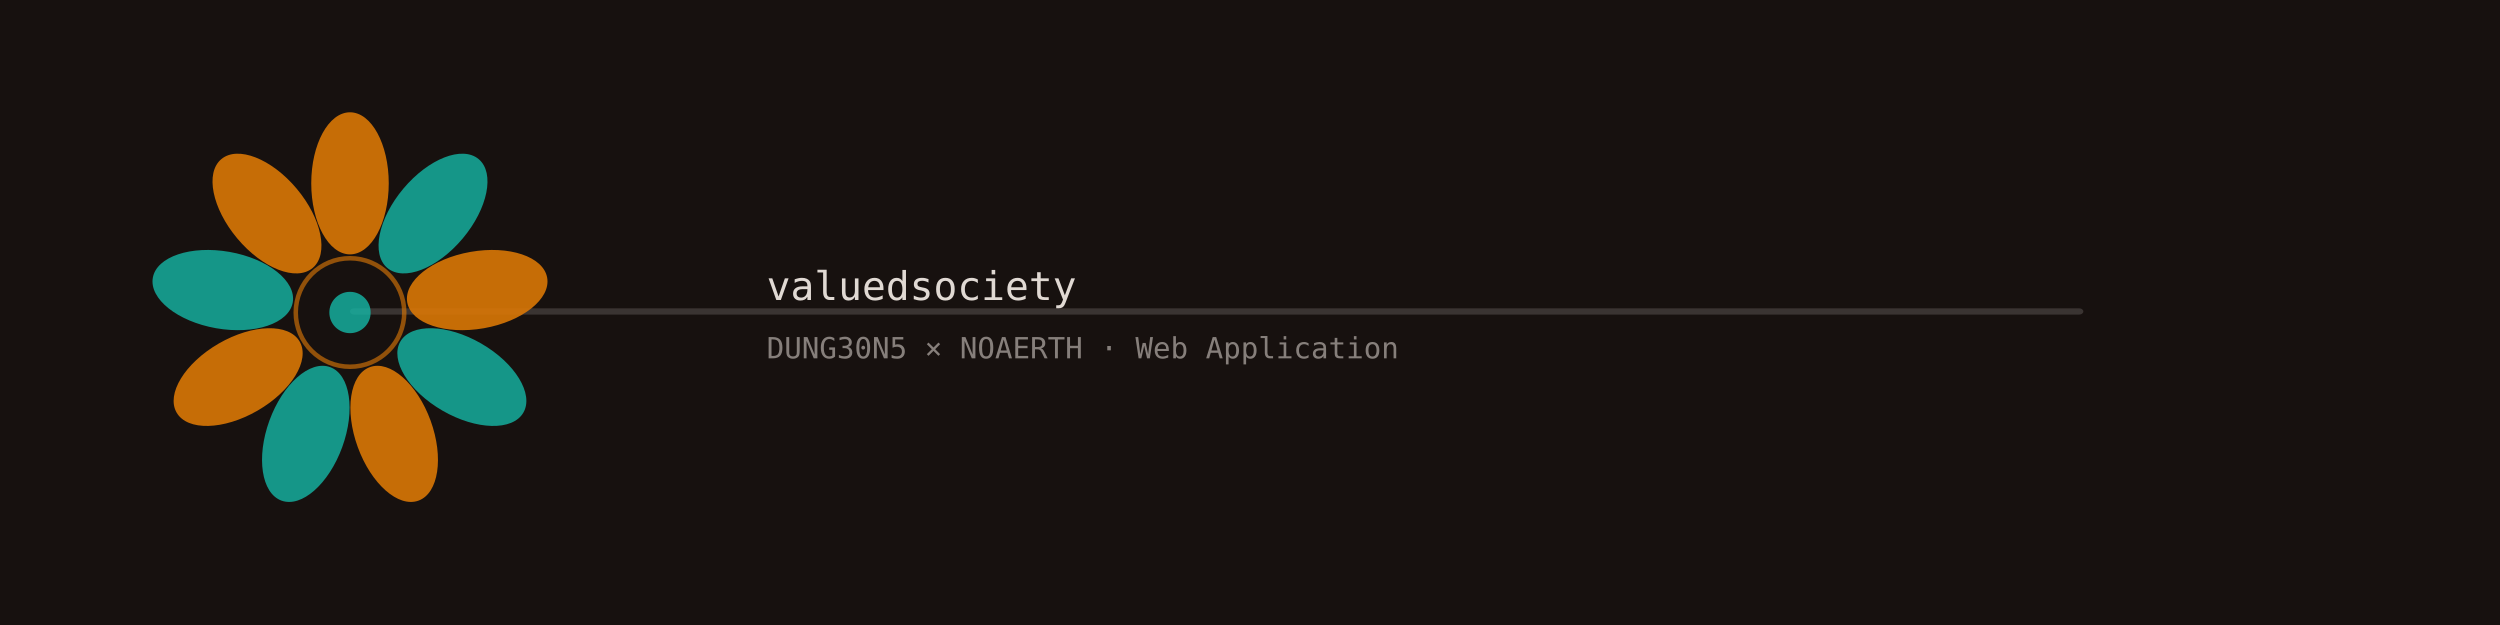
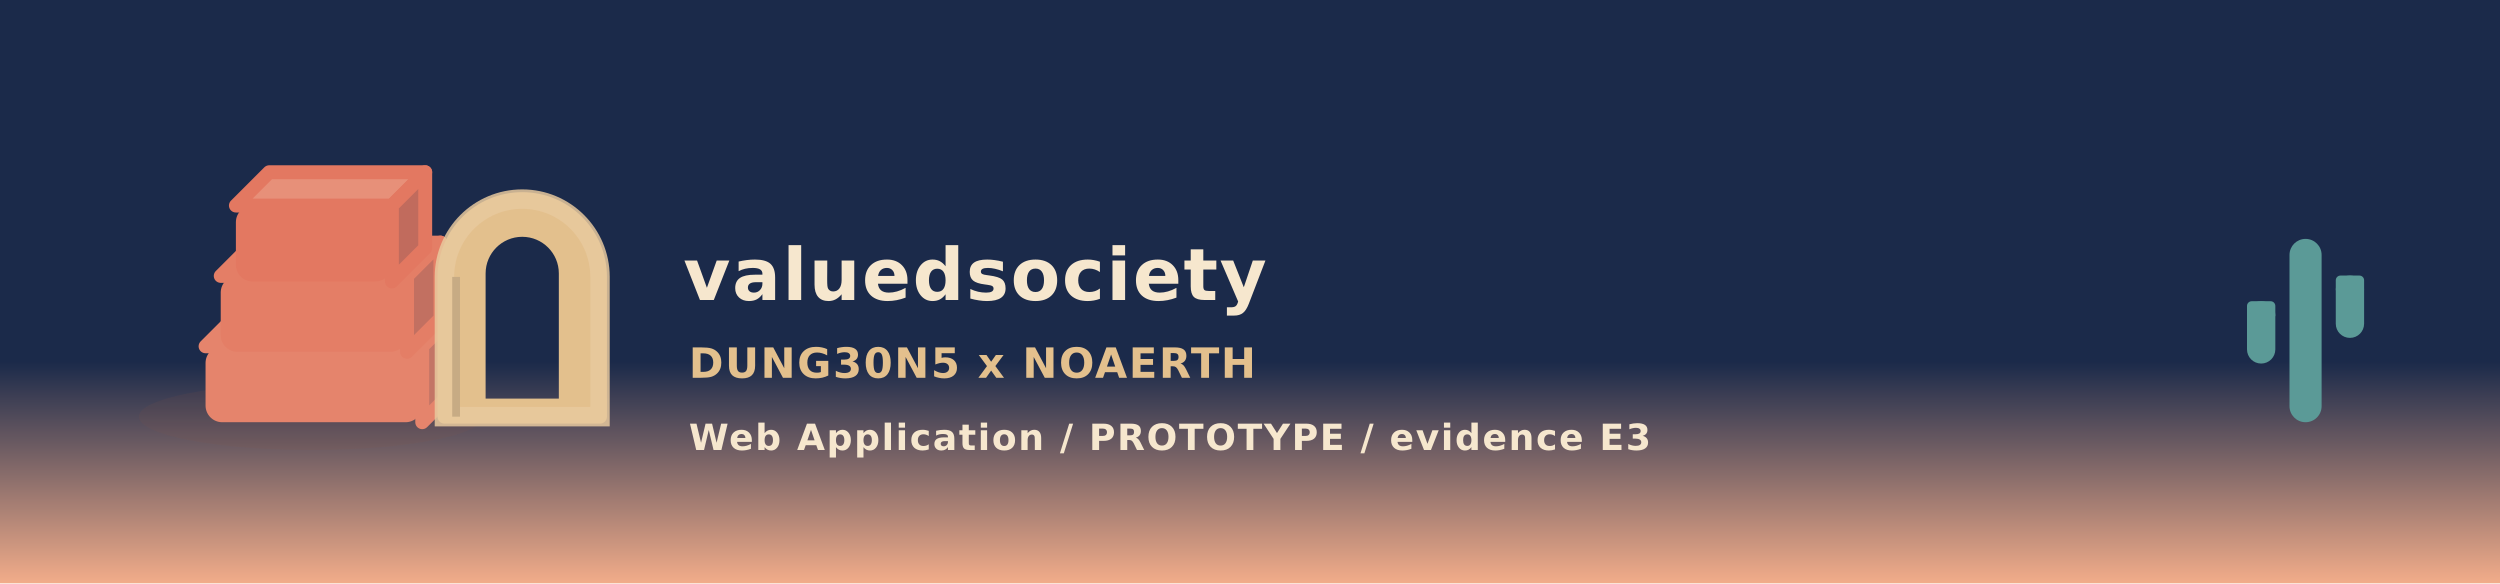
- <svg xmlns="http://www.w3.org/2000/svg" viewBox="0 0 1200 300" width="1200" height="300" role="img" aria-label="valuedsociety identity object">
-   <rect width="1200" height="300" fill="#17110f" />
-   <defs>
-     <linearGradient id="gft" x1="0" y1="0" x2="1" y2="1">
-       <stop offset="0%" stop-color="#d97706" />
-       <stop offset="100%" stop-color="#14b8a6" />
-     </linearGradient>
-   </defs>
-   <rect x="168.00" y="148.00" width="832.00" height="3.00" rx="2.00" fill="rgba(246,239,233,0.160)" opacity="1.00" />
-   <g>
-     <ellipse cx="168.00" cy="88.00" rx="18.60" ry="34.10" fill="rgba(217,119,6,0.900)" opacity="1.00" transform="rotate(0.0 168.00 88.00)" />
-     <ellipse cx="207.85" cy="102.51" rx="18.60" ry="34.10" fill="rgba(20,184,166,0.800)" opacity="1.00" transform="rotate(40.0 207.85 102.51)" />
-     <ellipse cx="229.06" cy="139.23" rx="18.60" ry="34.10" fill="rgba(217,119,6,0.900)" opacity="1.00" transform="rotate(80.0 229.06 139.23)" />
-     <ellipse cx="221.69" cy="181.00" rx="18.60" ry="34.10" fill="rgba(20,184,166,0.800)" opacity="1.00" transform="rotate(120.0 221.69 181.00)" />
-     <ellipse cx="189.21" cy="208.26" rx="18.60" ry="34.10" fill="rgba(217,119,6,0.900)" opacity="1.00" transform="rotate(160.0 189.21 208.26)" />
-     <ellipse cx="146.79" cy="208.26" rx="18.60" ry="34.10" fill="rgba(20,184,166,0.800)" opacity="1.00" transform="rotate(200.0 146.79 208.26)" />
-     <ellipse cx="114.31" cy="181.00" rx="18.60" ry="34.10" fill="rgba(217,119,6,0.900)" opacity="1.00" transform="rotate(240.0 114.31 181.00)" />
-     <ellipse cx="106.94" cy="139.23" rx="18.60" ry="34.10" fill="rgba(20,184,166,0.800)" opacity="1.00" transform="rotate(280.0 106.94 139.23)" />
-     <ellipse cx="128.15" cy="102.51" rx="18.60" ry="34.10" fill="rgba(217,119,6,0.900)" opacity="1.00" transform="rotate(320.0 128.15 102.51)" />
-     <circle cx="168.00" cy="150.00" r="26.04" fill="none" stroke="rgba(217,119,6,0.900)" stroke-width="2.17" opacity="0.70" />
-     <circle cx="168.00" cy="150.00" r="9.92" fill="rgba(20,184,166,0.800)" opacity="1.00" />
-   </g>
-   <text x="368" y="144" font-family="ui-monospace,Menlo,monospace" font-size="19" fill="rgba(246,239,233,0.900)">valuedsociety</text>
-   <text x="368" y="172" font-family="ui-monospace,Menlo,monospace" font-size="14" fill="rgba(246,239,233,0.500)">DUNG30N5 × NOAERTH · Web Application</text>
+ <svg xmlns="http://www.w3.org/2000/svg" width="900" height="210" viewBox="0 0 900 210" role="img" aria-label="valuedsociety - identity object">
+   <linearGradient id="skyf" x1="0" y1="0" x2="0" y2="1">
+     <stop offset="0" stop-color="#1b2a4a" />
+     <stop offset="0.62" stop-color="#1b2a4a" />
+     <stop offset="1" stop-color="#f3ad8a" />
+   </linearGradient>
+   <rect width="900" height="210" fill="url(#skyf)" />
+   <rect x="0" y="352" width="900" height="-142" fill="#e3c08d" />
+   <rect x="0" y="352" width="900" height="3" fill="#e6c596" />
+   <ellipse cx="112" cy="150" rx="62" ry="12" fill="rgba(138,90,68,0.11)" />
+   <path d="M74,124.67 L152,124.67 L164,112.67 L86,112.67 Z" fill="#e99a82" stroke="#e5846c" stroke-width="5" stroke-linejoin="round" />
+   <path d="M152,124.67 L164,112.67 L164,140 L152,152 Z" fill="#c37566" stroke="#e5846c" stroke-width="5" stroke-linejoin="round" />
+   <rect x="74" y="124.67" width="78" height="27.33" rx="6" fill="#e5846c" />
+   <path d="M79.46,99.33 L146.54,99.33 L158.54,87.33 L91.46,87.33 Z" fill="#e8957d" stroke="#e47e66" stroke-width="5" stroke-linejoin="round" />
+   <path d="M146.54,99.33 L158.54,87.33 L158.54,114.67 L146.54,126.67 Z" fill="#c27061" stroke="#e47e66" stroke-width="5" stroke-linejoin="round" />
+   <rect x="79.46" y="99.33" width="67.08" height="27.33" rx="6" fill="#e47e66" />
+   <path d="M84.92,74 L141.08,74 L153.08,62 L96.92,62 Z" fill="#e79079" stroke="#e37861" stroke-width="5" stroke-linejoin="round" />
+   <path d="M141.08,74 L153.08,62 L153.08,89.33 L141.08,101.33 Z" fill="#c16b5d" stroke="#e37861" stroke-width="5" stroke-linejoin="round" />
+   <rect x="84.92" y="74" width="56.16" height="27.33" rx="6" fill="#e37861" />
+   <path d="M160,150 L160,99.68 A28,28 0 0 1 216,99.68 L216,150 Z M172.32,146 L172.32,98.43 A15.68,15.68 0 0 1 203.68,98.43 L203.68,146 Z" fill="#e3c08d" fill-rule="evenodd" stroke="#e3c08d" stroke-width="5" stroke-linejoin="round" />
+   <path d="M160,150 L160,99.68 A28,28 0 0 1 216,99.68 L216,150 Z" fill="none" stroke="#e8c99d" stroke-width="7" stroke-linecap="round" opacity="0.85" />
+   <rect x="162.8" y="99.68" width="2.8" height="50.32" fill="#c7ab84" />
+   <text x="246" y="108" font-family="Verdana,DejaVu Sans,sans-serif" font-size="26" font-weight="700" letter-spacing="0.6" fill="#f6e7ce" text-anchor="start">valuedsociety</text>
+   <text x="248" y="136" font-family="Verdana,DejaVu Sans,sans-serif" font-size="15" font-weight="700" letter-spacing="0.6" fill="#e3c08d" text-anchor="start">DUNG30N5 x NOAERTH</text>
+   <text x="248" y="162" font-family="Verdana,DejaVu Sans,sans-serif" font-size="13" font-weight="700" letter-spacing="0.6" fill="#f6e7ce" text-anchor="start">Web Application  /  PROTOTYPE  /  evidence E3</text>
+   <rect x="824.22" y="86" width="11.56" height="66" rx="5.78" fill="#5b9a97" />
+   <rect x="808.92" y="108.44" width="10.2" height="22.44" rx="5.1" fill="#5b9a97" />
+   <rect x="808.92" y="108.44" width="10.2" height="6.6" rx="1.7" fill="#5b9a97" />
+   <rect x="840.88" y="99.2" width="10.2" height="22.44" rx="5.1" fill="#5b9a97" />
+   <rect x="840.88" y="99.2" width="10.2" height="6.6" rx="1.7" fill="#5b9a97" />
</svg>
